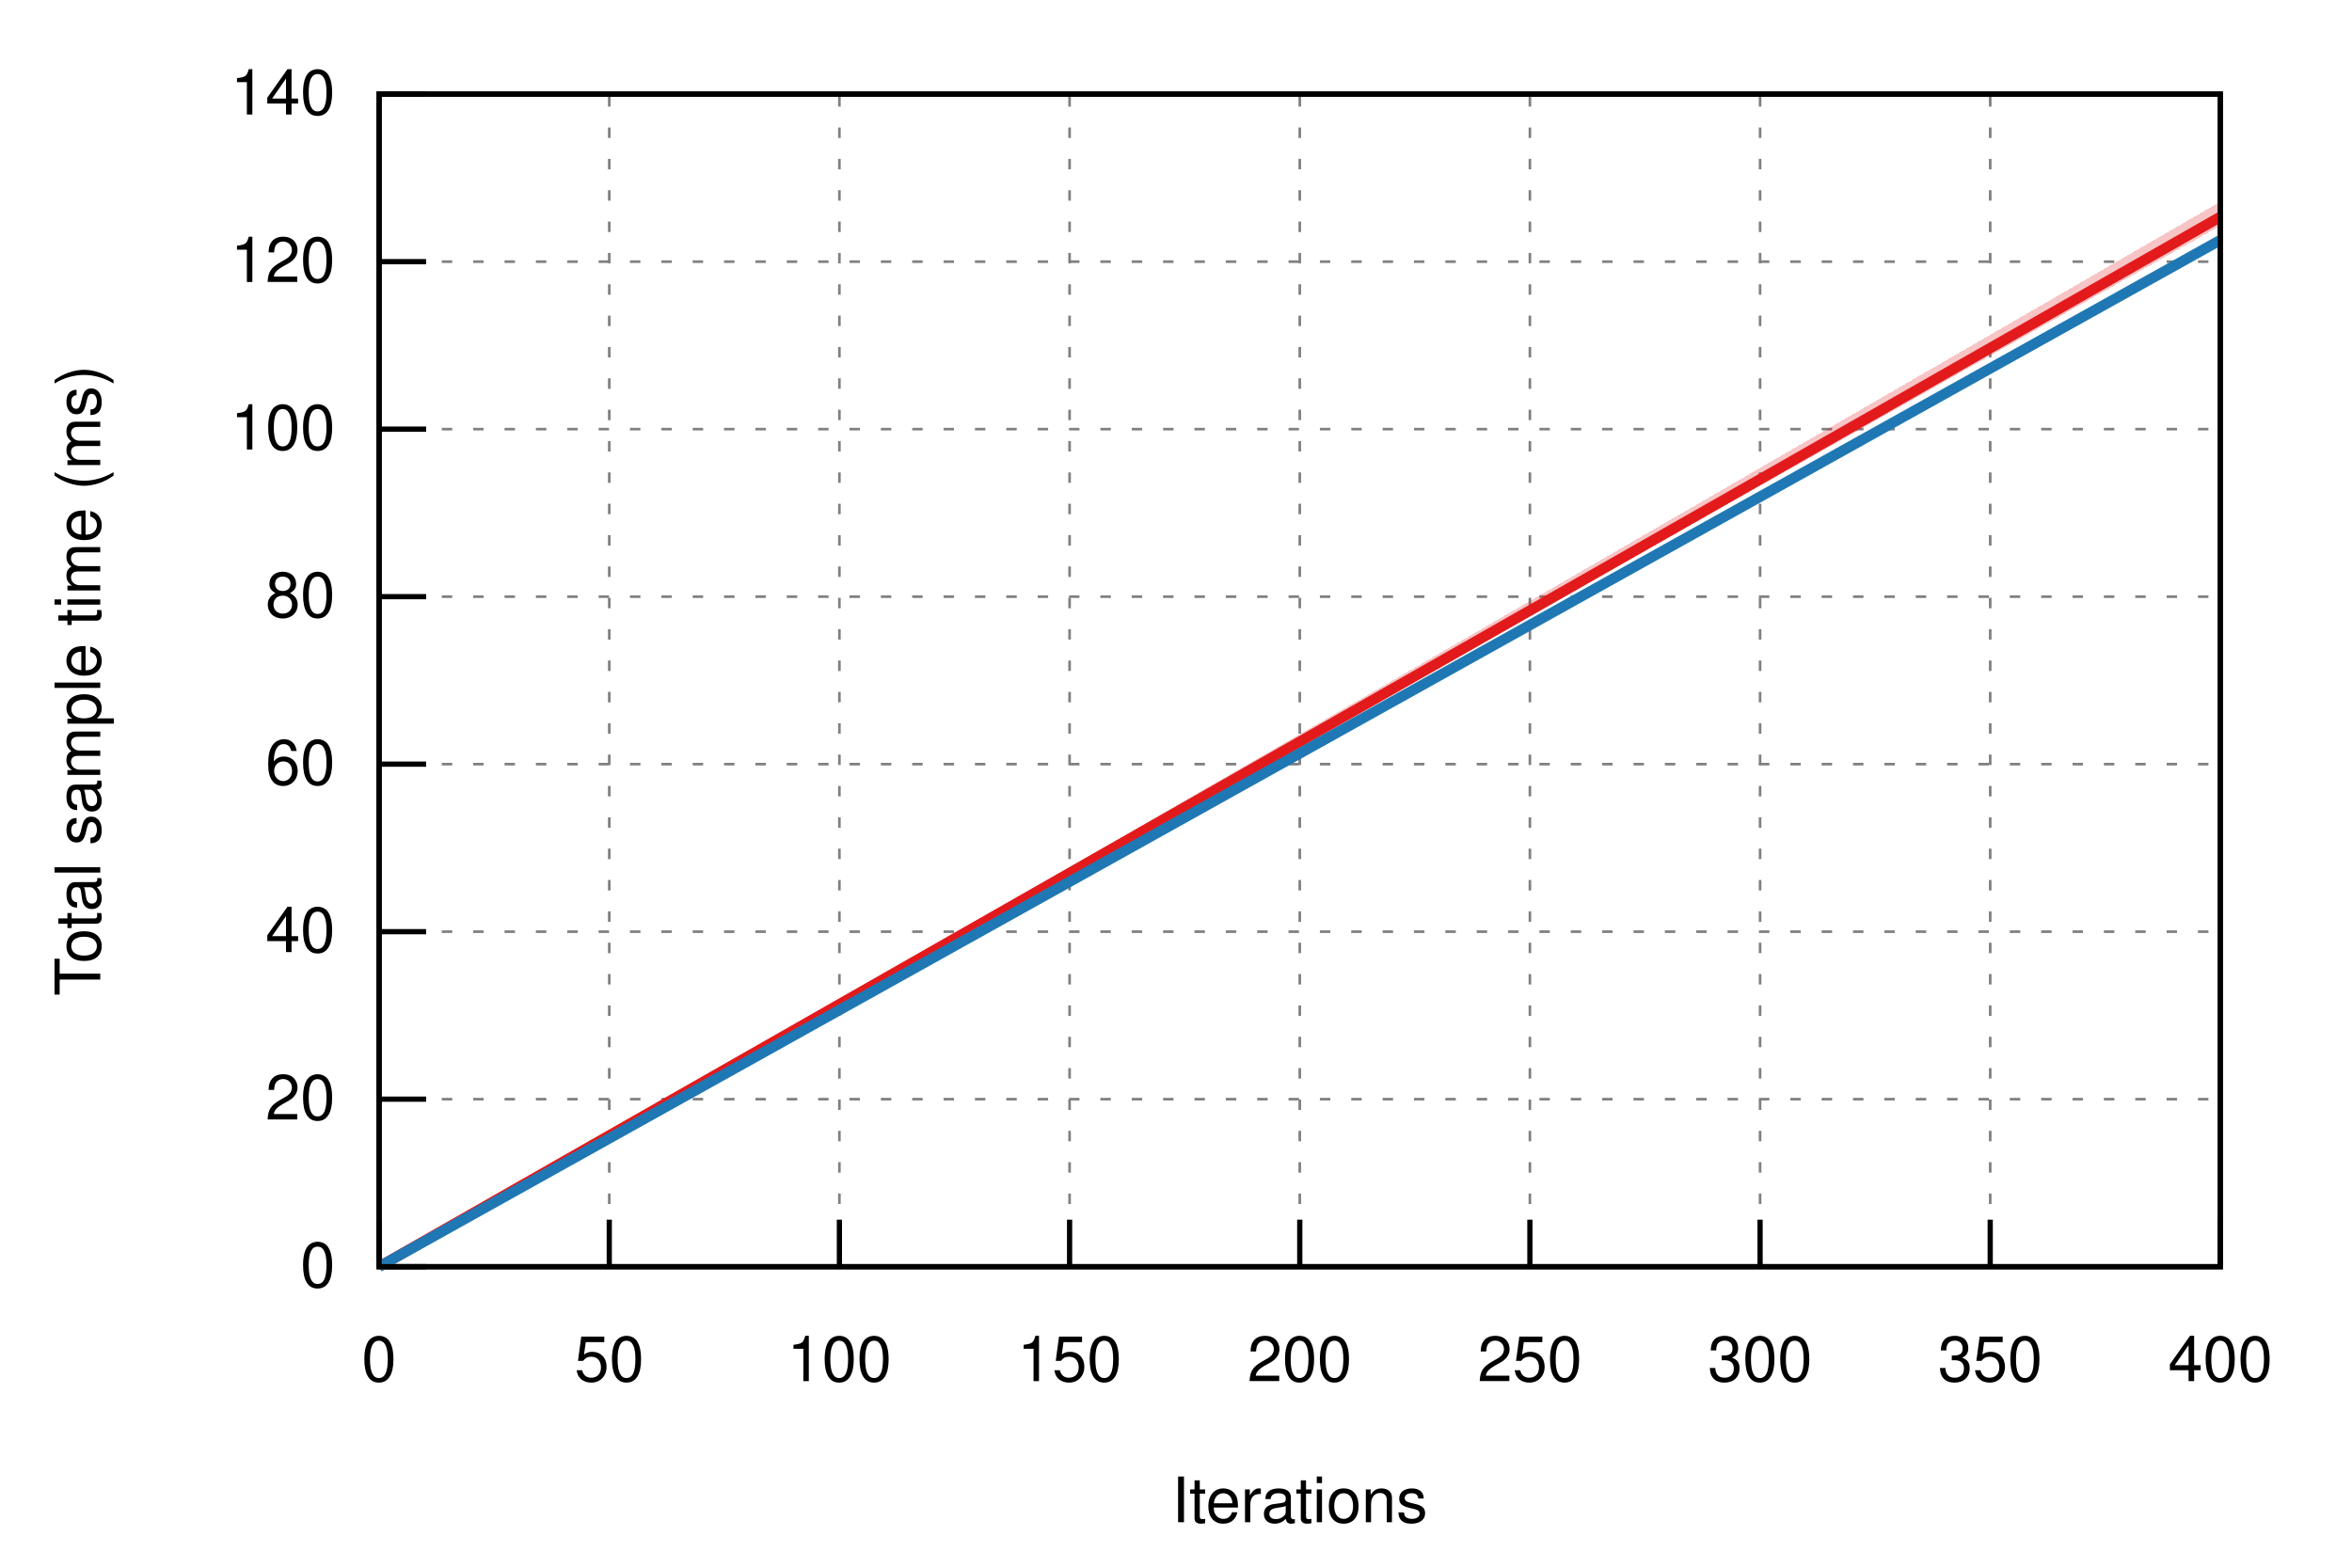
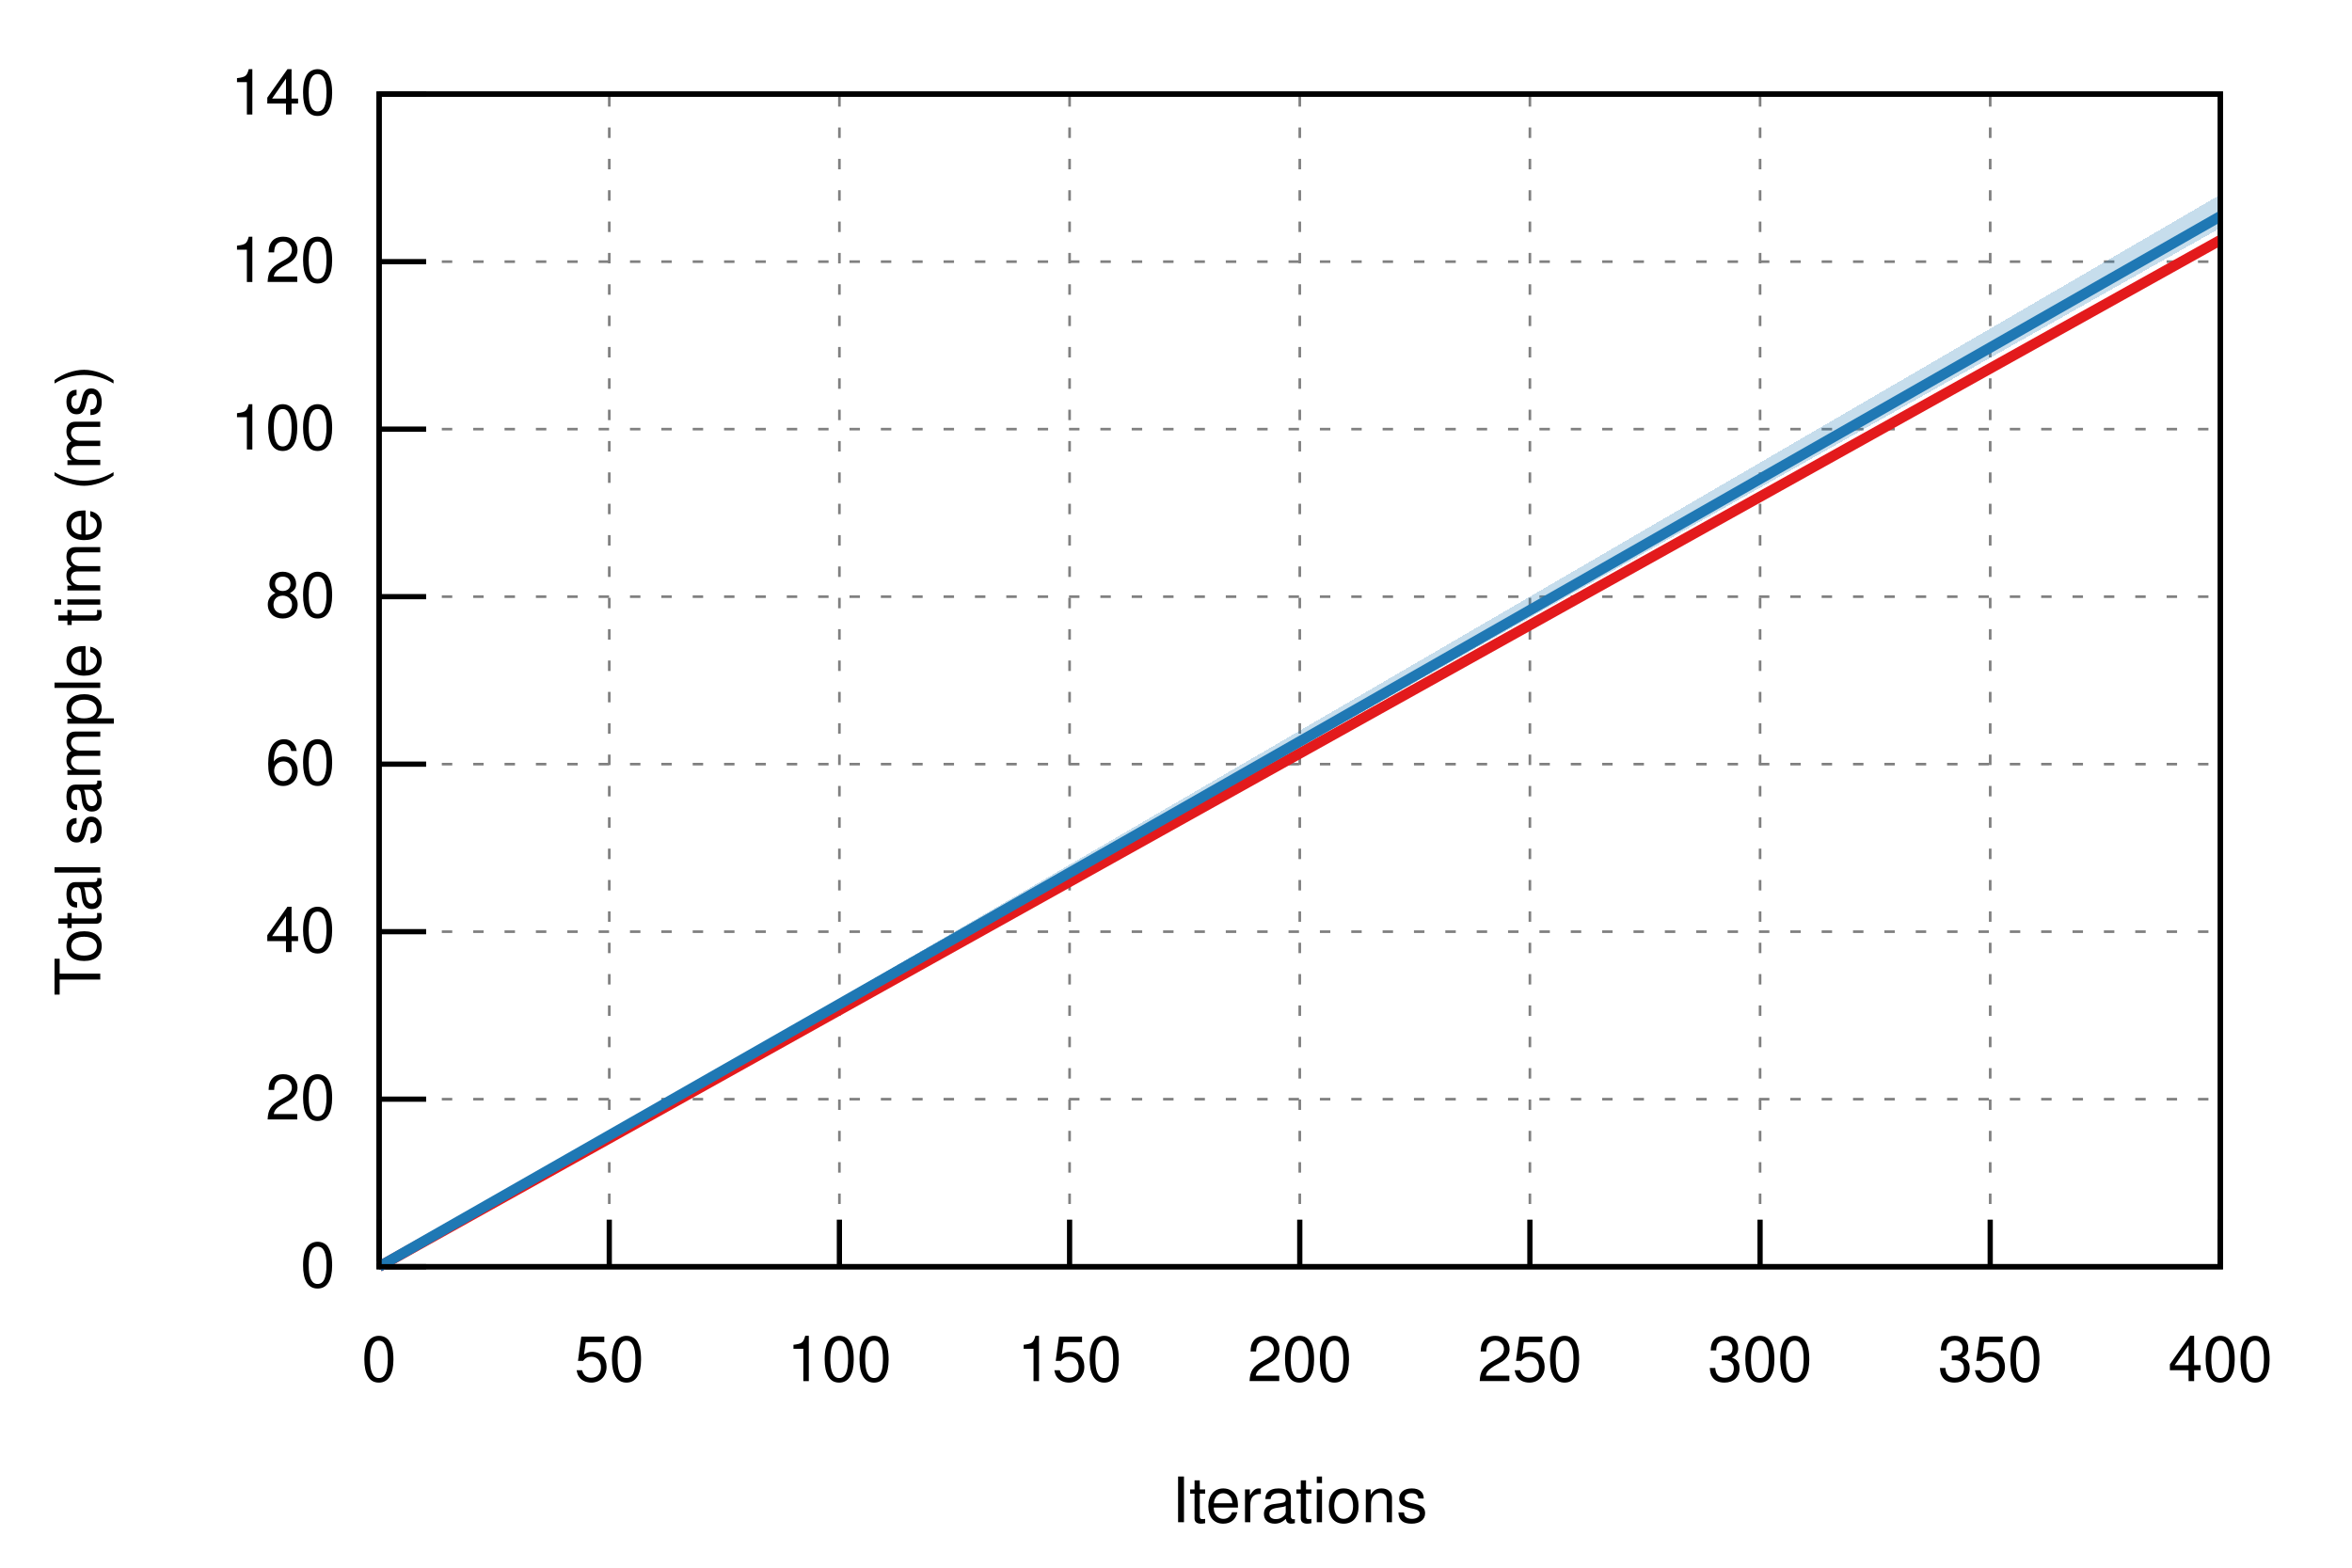
<svg xmlns="http://www.w3.org/2000/svg" xmlns:xlink="http://www.w3.org/1999/xlink" viewBox="0 0 450 300">
  <g id="gnuplot_canvas">
    <rect x="0" y="0" width="450" height="300" fill="none" />
    <defs>
      <circle id="gpDot" r="0.5" stroke-width="0.5" stroke="currentColor" />
      <path id="gpPt0" stroke-width="0.222" stroke="currentColor" d="M-1,0 h2 M0,-1 v2" />
      <path id="gpPt1" stroke-width="0.222" stroke="currentColor" d="M-1,-1 L1,1 M1,-1 L-1,1" />
      <path id="gpPt2" stroke-width="0.222" stroke="currentColor" d="M-1,0 L1,0 M0,-1 L0,1 M-1,-1 L1,1 M-1,1 L1,-1" />
      <rect id="gpPt3" stroke-width="0.222" stroke="currentColor" x="-1" y="-1" width="2" height="2" />
      <rect id="gpPt4" stroke-width="0.222" stroke="currentColor" fill="currentColor" x="-1" y="-1" width="2" height="2" />
      <circle id="gpPt5" stroke-width="0.222" stroke="currentColor" cx="0" cy="0" r="1" />
      <use xlink:href="#gpPt5" id="gpPt6" fill="currentColor" stroke="none" />
      <path id="gpPt7" stroke-width="0.222" stroke="currentColor" d="M0,-1.33 L-1.33,0.67 L1.33,0.67 z" />
      <use xlink:href="#gpPt7" id="gpPt8" fill="currentColor" stroke="none" />
      <use xlink:href="#gpPt7" id="gpPt9" stroke="currentColor" transform="rotate(180)" />
      <use xlink:href="#gpPt9" id="gpPt10" fill="currentColor" stroke="none" />
      <use xlink:href="#gpPt3" id="gpPt11" stroke="currentColor" transform="rotate(45)" />
      <use xlink:href="#gpPt11" id="gpPt12" fill="currentColor" stroke="none" />
      <path id="gpPt13" stroke-width="0.222" stroke="currentColor" d="M0,1.330 L1.265,0.411 L0.782,-1.067 L-0.782,-1.076 L-1.265,0.411 z" />
      <use xlink:href="#gpPt13" id="gpPt14" fill="currentColor" stroke="none" />
      <filter id="textbox" filterUnits="objectBoundingBox" x="0" y="0" height="1" width="1">
        <feFlood flood-color="white" flood-opacity="1" result="bgnd" />
        <feComposite in="SourceGraphic" in2="bgnd" operator="atop" />
      </filter>
      <filter id="greybox" filterUnits="objectBoundingBox" x="0" y="0" height="1" width="1">
        <feFlood flood-color="lightgrey" flood-opacity="1" result="grey" />
        <feComposite in="SourceGraphic" in2="grey" operator="atop" />
      </filter>
    </defs>
    <g fill="none" color="white" stroke="currentColor" stroke-width="1.00" stroke-linecap="butt" stroke-linejoin="miter">
</g>
    <g fill="none" color="black" stroke="currentColor" stroke-width="1.00" stroke-linecap="butt" stroke-linejoin="miter">
</g>
    <g fill="none" color="black" stroke="black" stroke-width="0.50" stroke-linecap="butt" stroke-linejoin="miter">
</g>
    <g fill="none" color="gray" stroke="currentColor" stroke-width="0.50" stroke-linecap="butt" stroke-linejoin="miter">
      <path stroke="gray" stroke-dasharray="2,4" class="gridline" d="M72.53,242.40 L424.82,242.40  " />
    </g>
    <g fill="none" color="gray" stroke="gray" stroke-width="1.00" stroke-linecap="butt" stroke-linejoin="miter">
</g>
    <g fill="none" color="black" stroke="currentColor" stroke-width="1.00" stroke-linecap="butt" stroke-linejoin="miter">
      <path stroke="black" d="M72.53,242.40 L81.53,242.40  " />
      <g transform="translate(64.14,246.30)" stroke="none" fill="black" font-family="Helvetica" font-size="12.00" text-anchor="end">
        <text>
          <tspan font-family="Helvetica"> 0</tspan>
        </text>
      </g>
    </g>
    <g fill="none" color="black" stroke="currentColor" stroke-width="1.00" stroke-linecap="butt" stroke-linejoin="miter">
</g>
    <g fill="none" color="black" stroke="black" stroke-width="0.50" stroke-linecap="butt" stroke-linejoin="miter">
</g>
    <g fill="none" color="gray" stroke="currentColor" stroke-width="0.50" stroke-linecap="butt" stroke-linejoin="miter">
      <path stroke="gray" stroke-dasharray="2,4" class="gridline" d="M72.53,210.34 L424.82,210.34  " />
    </g>
    <g fill="none" color="gray" stroke="gray" stroke-width="1.00" stroke-linecap="butt" stroke-linejoin="miter">
</g>
    <g fill="none" color="black" stroke="currentColor" stroke-width="1.00" stroke-linecap="butt" stroke-linejoin="miter">
      <path stroke="black" d="M72.53,210.34 L81.53,210.34  " />
      <g transform="translate(64.14,214.24)" stroke="none" fill="black" font-family="Helvetica" font-size="12.00" text-anchor="end">
        <text>
          <tspan font-family="Helvetica"> 20</tspan>
        </text>
      </g>
    </g>
    <g fill="none" color="black" stroke="currentColor" stroke-width="1.00" stroke-linecap="butt" stroke-linejoin="miter">
</g>
    <g fill="none" color="black" stroke="black" stroke-width="0.50" stroke-linecap="butt" stroke-linejoin="miter">
</g>
    <g fill="none" color="gray" stroke="currentColor" stroke-width="0.50" stroke-linecap="butt" stroke-linejoin="miter">
      <path stroke="gray" stroke-dasharray="2,4" class="gridline" d="M72.53,178.29 L424.82,178.29  " />
    </g>
    <g fill="none" color="gray" stroke="gray" stroke-width="1.00" stroke-linecap="butt" stroke-linejoin="miter">
</g>
    <g fill="none" color="black" stroke="currentColor" stroke-width="1.00" stroke-linecap="butt" stroke-linejoin="miter">
      <path stroke="black" d="M72.53,178.29 L81.53,178.29  " />
      <g transform="translate(64.14,182.19)" stroke="none" fill="black" font-family="Helvetica" font-size="12.00" text-anchor="end">
        <text>
          <tspan font-family="Helvetica"> 40</tspan>
        </text>
      </g>
    </g>
    <g fill="none" color="black" stroke="currentColor" stroke-width="1.00" stroke-linecap="butt" stroke-linejoin="miter">
</g>
    <g fill="none" color="black" stroke="black" stroke-width="0.50" stroke-linecap="butt" stroke-linejoin="miter">
</g>
    <g fill="none" color="gray" stroke="currentColor" stroke-width="0.50" stroke-linecap="butt" stroke-linejoin="miter">
      <path stroke="gray" stroke-dasharray="2,4" class="gridline" d="M72.53,146.23 L424.82,146.23  " />
    </g>
    <g fill="none" color="gray" stroke="gray" stroke-width="1.00" stroke-linecap="butt" stroke-linejoin="miter">
</g>
    <g fill="none" color="black" stroke="currentColor" stroke-width="1.00" stroke-linecap="butt" stroke-linejoin="miter">
      <path stroke="black" d="M72.53,146.23 L81.53,146.23  " />
      <g transform="translate(64.14,150.13)" stroke="none" fill="black" font-family="Helvetica" font-size="12.00" text-anchor="end">
        <text>
          <tspan font-family="Helvetica"> 60</tspan>
        </text>
      </g>
    </g>
    <g fill="none" color="black" stroke="currentColor" stroke-width="1.00" stroke-linecap="butt" stroke-linejoin="miter">
</g>
    <g fill="none" color="black" stroke="black" stroke-width="0.50" stroke-linecap="butt" stroke-linejoin="miter">
</g>
    <g fill="none" color="gray" stroke="currentColor" stroke-width="0.50" stroke-linecap="butt" stroke-linejoin="miter">
      <path stroke="gray" stroke-dasharray="2,4" class="gridline" d="M72.53,114.18 L424.82,114.18  " />
    </g>
    <g fill="none" color="gray" stroke="gray" stroke-width="1.00" stroke-linecap="butt" stroke-linejoin="miter">
</g>
    <g fill="none" color="black" stroke="currentColor" stroke-width="1.00" stroke-linecap="butt" stroke-linejoin="miter">
      <path stroke="black" d="M72.53,114.18 L81.53,114.18  " />
      <g transform="translate(64.14,118.08)" stroke="none" fill="black" font-family="Helvetica" font-size="12.00" text-anchor="end">
        <text>
          <tspan font-family="Helvetica"> 80</tspan>
        </text>
      </g>
    </g>
    <g fill="none" color="black" stroke="currentColor" stroke-width="1.00" stroke-linecap="butt" stroke-linejoin="miter">
</g>
    <g fill="none" color="black" stroke="black" stroke-width="0.50" stroke-linecap="butt" stroke-linejoin="miter">
</g>
    <g fill="none" color="gray" stroke="currentColor" stroke-width="0.50" stroke-linecap="butt" stroke-linejoin="miter">
      <path stroke="gray" stroke-dasharray="2,4" class="gridline" d="M72.53,82.12 L424.82,82.12  " />
    </g>
    <g fill="none" color="gray" stroke="gray" stroke-width="1.00" stroke-linecap="butt" stroke-linejoin="miter">
</g>
    <g fill="none" color="black" stroke="currentColor" stroke-width="1.00" stroke-linecap="butt" stroke-linejoin="miter">
      <path stroke="black" d="M72.53,82.12 L81.53,82.12  " />
      <g transform="translate(64.14,86.02)" stroke="none" fill="black" font-family="Helvetica" font-size="12.00" text-anchor="end">
        <text>
          <tspan font-family="Helvetica"> 100</tspan>
        </text>
      </g>
    </g>
    <g fill="none" color="black" stroke="currentColor" stroke-width="1.00" stroke-linecap="butt" stroke-linejoin="miter">
</g>
    <g fill="none" color="black" stroke="black" stroke-width="0.50" stroke-linecap="butt" stroke-linejoin="miter">
</g>
    <g fill="none" color="gray" stroke="currentColor" stroke-width="0.50" stroke-linecap="butt" stroke-linejoin="miter">
      <path stroke="gray" stroke-dasharray="2,4" class="gridline" d="M72.53,50.07 L424.82,50.07  " />
    </g>
    <g fill="none" color="gray" stroke="gray" stroke-width="1.00" stroke-linecap="butt" stroke-linejoin="miter">
</g>
    <g fill="none" color="black" stroke="currentColor" stroke-width="1.00" stroke-linecap="butt" stroke-linejoin="miter">
      <path stroke="black" d="M72.53,50.07 L81.53,50.07  " />
      <g transform="translate(64.14,53.97)" stroke="none" fill="black" font-family="Helvetica" font-size="12.00" text-anchor="end">
        <text>
          <tspan font-family="Helvetica"> 120</tspan>
        </text>
      </g>
    </g>
    <g fill="none" color="black" stroke="currentColor" stroke-width="1.00" stroke-linecap="butt" stroke-linejoin="miter">
</g>
    <g fill="none" color="black" stroke="black" stroke-width="0.50" stroke-linecap="butt" stroke-linejoin="miter">
</g>
    <g fill="none" color="gray" stroke="currentColor" stroke-width="0.50" stroke-linecap="butt" stroke-linejoin="miter">
      <path stroke="gray" stroke-dasharray="2,4" class="gridline" d="M72.53,18.01 L424.82,18.01  " />
    </g>
    <g fill="none" color="gray" stroke="gray" stroke-width="1.00" stroke-linecap="butt" stroke-linejoin="miter">
</g>
    <g fill="none" color="black" stroke="currentColor" stroke-width="1.00" stroke-linecap="butt" stroke-linejoin="miter">
      <path stroke="black" d="M72.53,18.01 L81.53,18.01  " />
      <g transform="translate(64.14,21.91)" stroke="none" fill="black" font-family="Helvetica" font-size="12.00" text-anchor="end">
        <text>
          <tspan font-family="Helvetica"> 140</tspan>
        </text>
      </g>
    </g>
    <g fill="none" color="black" stroke="currentColor" stroke-width="1.00" stroke-linecap="butt" stroke-linejoin="miter">
</g>
    <g fill="none" color="black" stroke="black" stroke-width="0.50" stroke-linecap="butt" stroke-linejoin="miter">
</g>
    <g fill="none" color="gray" stroke="currentColor" stroke-width="0.50" stroke-linecap="butt" stroke-linejoin="miter">
      <path stroke="gray" stroke-dasharray="2,4" class="gridline" d="M72.53,242.40 L72.53,18.01  " />
    </g>
    <g fill="none" color="gray" stroke="gray" stroke-width="1.00" stroke-linecap="butt" stroke-linejoin="miter">
</g>
    <g fill="none" color="black" stroke="currentColor" stroke-width="1.00" stroke-linecap="butt" stroke-linejoin="miter">
      <path stroke="black" d="M72.53,242.40 L72.53,233.40  " />
      <g transform="translate(72.53,264.30)" stroke="none" fill="black" font-family="Helvetica" font-size="12.00" text-anchor="middle">
        <text>
          <tspan font-family="Helvetica"> 0</tspan>
        </text>
      </g>
    </g>
    <g fill="none" color="black" stroke="currentColor" stroke-width="1.00" stroke-linecap="butt" stroke-linejoin="miter">
</g>
    <g fill="none" color="black" stroke="black" stroke-width="0.50" stroke-linecap="butt" stroke-linejoin="miter">
</g>
    <g fill="none" color="gray" stroke="currentColor" stroke-width="0.50" stroke-linecap="butt" stroke-linejoin="miter">
      <path stroke="gray" stroke-dasharray="2,4" class="gridline" d="M116.57,242.40 L116.57,18.01  " />
    </g>
    <g fill="none" color="gray" stroke="gray" stroke-width="1.00" stroke-linecap="butt" stroke-linejoin="miter">
</g>
    <g fill="none" color="black" stroke="currentColor" stroke-width="1.00" stroke-linecap="butt" stroke-linejoin="miter">
      <path stroke="black" d="M116.57,242.40 L116.57,233.40  " />
      <g transform="translate(116.57,264.30)" stroke="none" fill="black" font-family="Helvetica" font-size="12.00" text-anchor="middle">
        <text>
          <tspan font-family="Helvetica"> 50</tspan>
        </text>
      </g>
    </g>
    <g fill="none" color="black" stroke="currentColor" stroke-width="1.00" stroke-linecap="butt" stroke-linejoin="miter">
</g>
    <g fill="none" color="black" stroke="black" stroke-width="0.50" stroke-linecap="butt" stroke-linejoin="miter">
</g>
    <g fill="none" color="gray" stroke="currentColor" stroke-width="0.50" stroke-linecap="butt" stroke-linejoin="miter">
      <path stroke="gray" stroke-dasharray="2,4" class="gridline" d="M160.60,242.40 L160.60,18.01  " />
    </g>
    <g fill="none" color="gray" stroke="gray" stroke-width="1.00" stroke-linecap="butt" stroke-linejoin="miter">
</g>
    <g fill="none" color="black" stroke="currentColor" stroke-width="1.00" stroke-linecap="butt" stroke-linejoin="miter">
      <path stroke="black" d="M160.60,242.40 L160.60,233.40  " />
      <g transform="translate(160.60,264.30)" stroke="none" fill="black" font-family="Helvetica" font-size="12.00" text-anchor="middle">
        <text>
          <tspan font-family="Helvetica"> 100</tspan>
        </text>
      </g>
    </g>
    <g fill="none" color="black" stroke="currentColor" stroke-width="1.00" stroke-linecap="butt" stroke-linejoin="miter">
</g>
    <g fill="none" color="black" stroke="black" stroke-width="0.50" stroke-linecap="butt" stroke-linejoin="miter">
</g>
    <g fill="none" color="gray" stroke="currentColor" stroke-width="0.50" stroke-linecap="butt" stroke-linejoin="miter">
      <path stroke="gray" stroke-dasharray="2,4" class="gridline" d="M204.64,242.40 L204.64,18.01  " />
    </g>
    <g fill="none" color="gray" stroke="gray" stroke-width="1.00" stroke-linecap="butt" stroke-linejoin="miter">
</g>
    <g fill="none" color="black" stroke="currentColor" stroke-width="1.00" stroke-linecap="butt" stroke-linejoin="miter">
      <path stroke="black" d="M204.64,242.40 L204.64,233.40  " />
      <g transform="translate(204.64,264.30)" stroke="none" fill="black" font-family="Helvetica" font-size="12.00" text-anchor="middle">
        <text>
          <tspan font-family="Helvetica"> 150</tspan>
        </text>
      </g>
    </g>
    <g fill="none" color="black" stroke="currentColor" stroke-width="1.00" stroke-linecap="butt" stroke-linejoin="miter">
</g>
    <g fill="none" color="black" stroke="black" stroke-width="0.50" stroke-linecap="butt" stroke-linejoin="miter">
</g>
    <g fill="none" color="gray" stroke="currentColor" stroke-width="0.50" stroke-linecap="butt" stroke-linejoin="miter">
      <path stroke="gray" stroke-dasharray="2,4" class="gridline" d="M248.68,242.40 L248.68,18.01  " />
    </g>
    <g fill="none" color="gray" stroke="gray" stroke-width="1.00" stroke-linecap="butt" stroke-linejoin="miter">
</g>
    <g fill="none" color="black" stroke="currentColor" stroke-width="1.00" stroke-linecap="butt" stroke-linejoin="miter">
      <path stroke="black" d="M248.68,242.40 L248.68,233.40  " />
      <g transform="translate(248.68,264.30)" stroke="none" fill="black" font-family="Helvetica" font-size="12.00" text-anchor="middle">
        <text>
          <tspan font-family="Helvetica"> 200</tspan>
        </text>
      </g>
    </g>
    <g fill="none" color="black" stroke="currentColor" stroke-width="1.00" stroke-linecap="butt" stroke-linejoin="miter">
</g>
    <g fill="none" color="black" stroke="black" stroke-width="0.50" stroke-linecap="butt" stroke-linejoin="miter">
</g>
    <g fill="none" color="gray" stroke="currentColor" stroke-width="0.50" stroke-linecap="butt" stroke-linejoin="miter">
      <path stroke="gray" stroke-dasharray="2,4" class="gridline" d="M292.71,242.40 L292.71,18.01  " />
    </g>
    <g fill="none" color="gray" stroke="gray" stroke-width="1.00" stroke-linecap="butt" stroke-linejoin="miter">
</g>
    <g fill="none" color="black" stroke="currentColor" stroke-width="1.00" stroke-linecap="butt" stroke-linejoin="miter">
      <path stroke="black" d="M292.71,242.40 L292.71,233.40  " />
      <g transform="translate(292.71,264.30)" stroke="none" fill="black" font-family="Helvetica" font-size="12.00" text-anchor="middle">
        <text>
          <tspan font-family="Helvetica"> 250</tspan>
        </text>
      </g>
    </g>
    <g fill="none" color="black" stroke="currentColor" stroke-width="1.00" stroke-linecap="butt" stroke-linejoin="miter">
</g>
    <g fill="none" color="black" stroke="black" stroke-width="0.50" stroke-linecap="butt" stroke-linejoin="miter">
</g>
    <g fill="none" color="gray" stroke="currentColor" stroke-width="0.50" stroke-linecap="butt" stroke-linejoin="miter">
      <path stroke="gray" stroke-dasharray="2,4" class="gridline" d="M336.75,242.40 L336.75,18.01  " />
    </g>
    <g fill="none" color="gray" stroke="gray" stroke-width="1.00" stroke-linecap="butt" stroke-linejoin="miter">
</g>
    <g fill="none" color="black" stroke="currentColor" stroke-width="1.00" stroke-linecap="butt" stroke-linejoin="miter">
      <path stroke="black" d="M336.75,242.40 L336.75,233.40  " />
      <g transform="translate(336.75,264.30)" stroke="none" fill="black" font-family="Helvetica" font-size="12.00" text-anchor="middle">
        <text>
          <tspan font-family="Helvetica"> 300</tspan>
        </text>
      </g>
    </g>
    <g fill="none" color="black" stroke="currentColor" stroke-width="1.00" stroke-linecap="butt" stroke-linejoin="miter">
</g>
    <g fill="none" color="black" stroke="black" stroke-width="0.50" stroke-linecap="butt" stroke-linejoin="miter">
</g>
    <g fill="none" color="gray" stroke="currentColor" stroke-width="0.50" stroke-linecap="butt" stroke-linejoin="miter">
      <path stroke="gray" stroke-dasharray="2,4" class="gridline" d="M380.78,242.40 L380.78,18.01  " />
    </g>
    <g fill="none" color="gray" stroke="gray" stroke-width="1.00" stroke-linecap="butt" stroke-linejoin="miter">
</g>
    <g fill="none" color="black" stroke="currentColor" stroke-width="1.00" stroke-linecap="butt" stroke-linejoin="miter">
      <path stroke="black" d="M380.78,242.40 L380.78,233.40  " />
      <g transform="translate(380.78,264.30)" stroke="none" fill="black" font-family="Helvetica" font-size="12.00" text-anchor="middle">
        <text>
          <tspan font-family="Helvetica"> 350</tspan>
        </text>
      </g>
    </g>
    <g fill="none" color="black" stroke="currentColor" stroke-width="1.00" stroke-linecap="butt" stroke-linejoin="miter">
</g>
    <g fill="none" color="black" stroke="black" stroke-width="0.50" stroke-linecap="butt" stroke-linejoin="miter">
</g>
    <g fill="none" color="gray" stroke="currentColor" stroke-width="0.50" stroke-linecap="butt" stroke-linejoin="miter">
      <path stroke="gray" stroke-dasharray="2,4" class="gridline" d="M424.82,242.40 L424.82,18.01  " />
    </g>
    <g fill="none" color="gray" stroke="gray" stroke-width="1.00" stroke-linecap="butt" stroke-linejoin="miter">
</g>
    <g fill="none" color="black" stroke="currentColor" stroke-width="1.00" stroke-linecap="butt" stroke-linejoin="miter">
      <path stroke="black" d="M424.82,242.40 L424.82,233.40  " />
      <g transform="translate(424.82,264.30)" stroke="none" fill="black" font-family="Helvetica" font-size="12.00" text-anchor="middle">
        <text>
          <tspan font-family="Helvetica"> 400</tspan>
        </text>
      </g>
    </g>
    <g fill="none" color="black" stroke="currentColor" stroke-width="1.00" stroke-linecap="butt" stroke-linejoin="miter">
</g>
    <g fill="none" color="black" stroke="currentColor" stroke-width="1.00" stroke-linecap="butt" stroke-linejoin="miter">
      <path stroke="black" d="M72.53,18.01 L72.53,242.40 L424.82,242.40 L424.82,18.01 L72.53,18.01 Z  " />
    </g>
    <g fill="none" color="black" stroke="currentColor" stroke-width="1.00" stroke-linecap="butt" stroke-linejoin="miter">
</g>
    <g id="gnuplot_plot_1" fill="none">
      <g fill="none" color="black" stroke="currentColor" stroke-width="1.00" stroke-linecap="butt" stroke-linejoin="miter">
        <g stroke="none" shape-rendering="crispEdges">
          <polygon fill="rgb(227,  26,  28)" fill-opacity="0.25" points="72.53,242.40 72.53,242.40 72.53,242.40 " />
-           <polygon fill="rgb(227,  26,  28)" fill-opacity="0.25" points="72.53,242.40 424.82,43.18 424.82,38.60 " />
+           <polygon fill="rgb(227,  26,  28)" fill-opacity="0.25" points="72.53,242.40 424.82,46.78 424.82,45.05 " />
        </g>
      </g>
    </g>
    <g id="gnuplot_plot_2" fill="none">
      <g fill="none" color="black" stroke="currentColor" stroke-width="1.00" stroke-linecap="butt" stroke-linejoin="miter">
        <g stroke="none" shape-rendering="crispEdges">
          <polygon fill="rgb( 31, 120, 180)" fill-opacity="0.25" points="72.53,242.40 72.53,242.40 72.53,242.40 " />
-           <polygon fill="rgb( 31, 120, 180)" fill-opacity="0.25" points="72.53,242.40 424.82,46.78 424.82,45.05 " />
+           <polygon fill="rgb( 31, 120, 180)" fill-opacity="0.25" points="72.53,242.40 424.82,43.63 424.82,37.24 " />
        </g>
      </g>
    </g>
    <g id="gnuplot_plot_3">
      <g fill="none" color="white" stroke="rgb( 31, 120, 180)" stroke-width="2.00" stroke-linecap="butt" stroke-linejoin="miter">
</g>
      <g fill="none" color="black" stroke="currentColor" stroke-width="2.00" stroke-linecap="butt" stroke-linejoin="miter">
-         <path stroke="rgb(227,  26,  28)" d="M72.53,242.40 L424.82,41.49  " />
+         <path stroke="rgb(227,  26,  28)" d="M72.53,242.40 L424.82,45.94  " />
      </g>
    </g>
    <g id="gnuplot_plot_4">
      <g fill="none" color="black" stroke="currentColor" stroke-width="2.00" stroke-linecap="butt" stroke-linejoin="miter">
-         <path stroke="rgb( 31, 120, 180)" d="M72.53,242.40 L424.82,45.94  " />
+         <path stroke="rgb( 31, 120, 180)" d="M72.53,242.40 L424.82,41.38  " />
      </g>
    </g>
    <g fill="none" color="black" stroke="currentColor" stroke-width="2.00" stroke-linecap="butt" stroke-linejoin="miter">
</g>
    <g fill="none" color="black" stroke="black" stroke-width="1.00" stroke-linecap="butt" stroke-linejoin="miter">
</g>
    <g fill="none" color="black" stroke="currentColor" stroke-width="1.00" stroke-linecap="butt" stroke-linejoin="miter">
      <path stroke="black" d="M72.53,18.01 L72.53,242.40 L424.82,242.40 L424.82,18.01 L72.53,18.01 Z  " />
      <g transform="translate(19.18,130.21) rotate(270.00)" stroke="none" fill="black" font-family="Helvetica" font-size="12.00" text-anchor="middle">
        <text>
          <tspan font-family="Helvetica">Total sample time (ms)</tspan>
        </text>
      </g>
    </g>
    <g fill="none" color="black" stroke="currentColor" stroke-width="1.00" stroke-linecap="butt" stroke-linejoin="miter">
      <g transform="translate(248.67,291.30)" stroke="none" fill="black" font-family="Helvetica" font-size="12.00" text-anchor="middle">
        <text>
          <tspan font-family="Helvetica">Iterations</tspan>
        </text>
      </g>
    </g>
    <g fill="none" color="black" stroke="currentColor" stroke-width="1.00" stroke-linecap="butt" stroke-linejoin="miter">
</g>
    <g fill="none" color="black" stroke="currentColor" stroke-width="1.00" stroke-linecap="butt" stroke-linejoin="miter">
</g>
  </g>
</svg>
